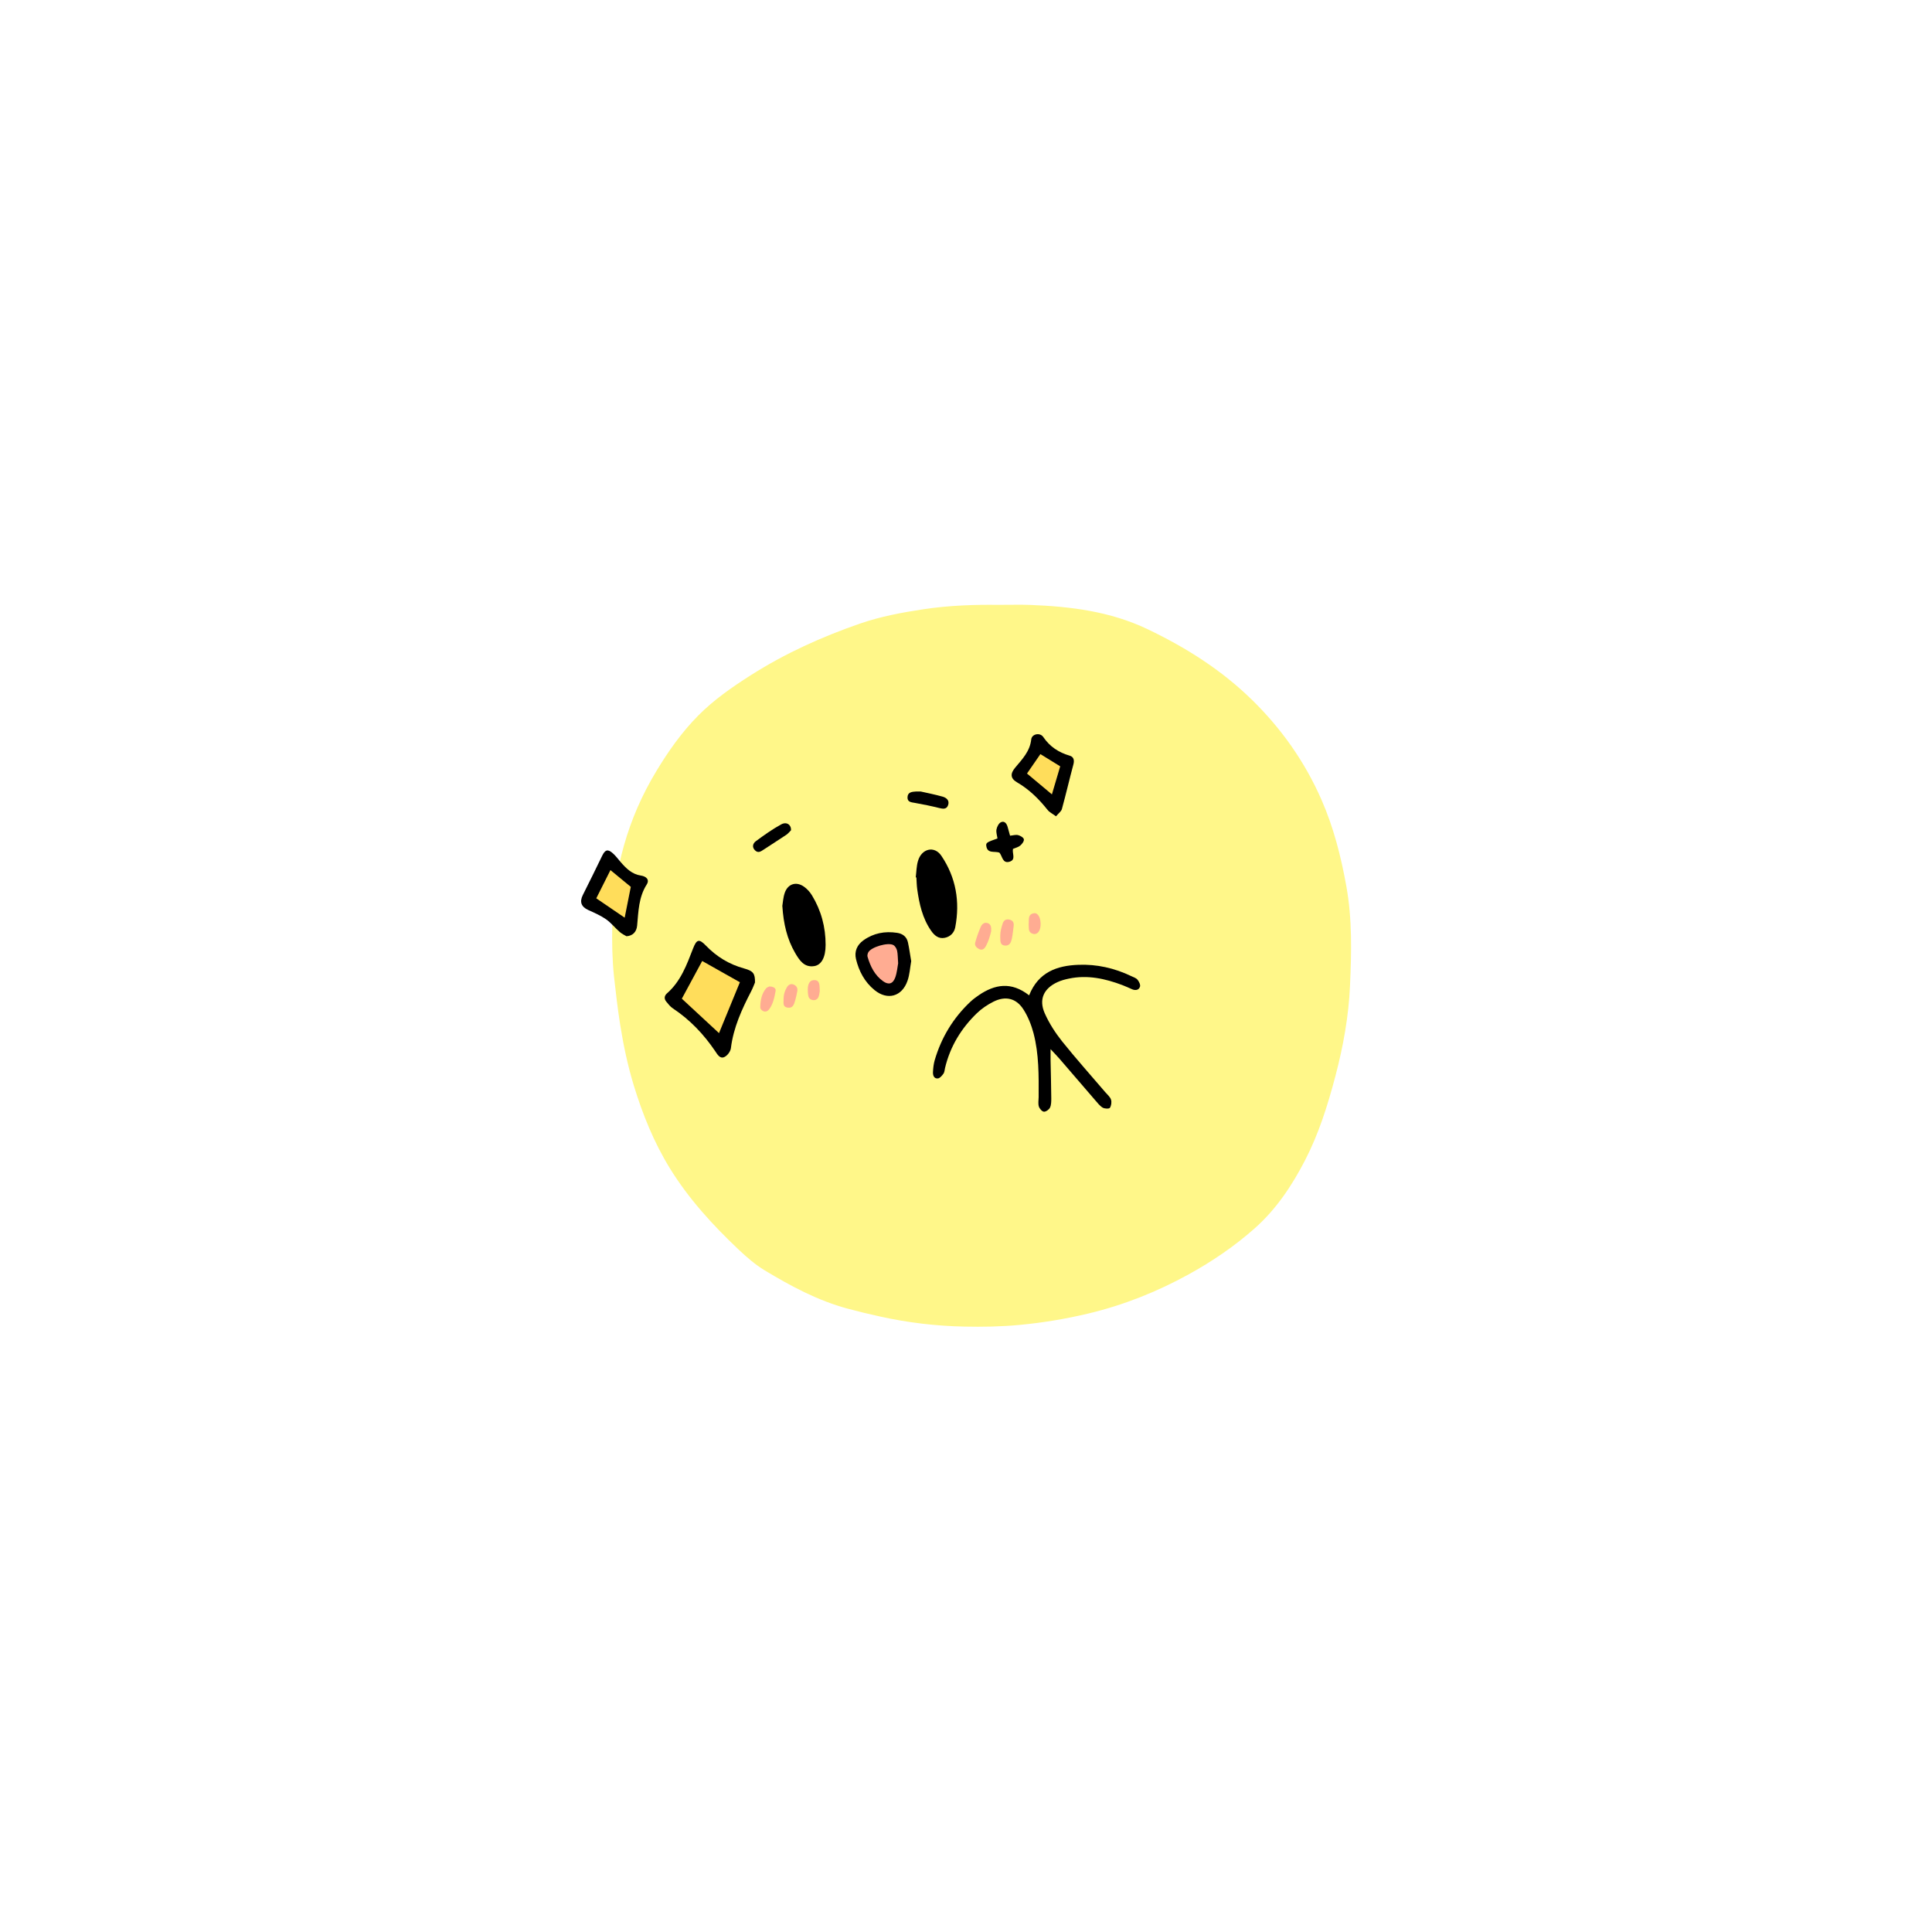
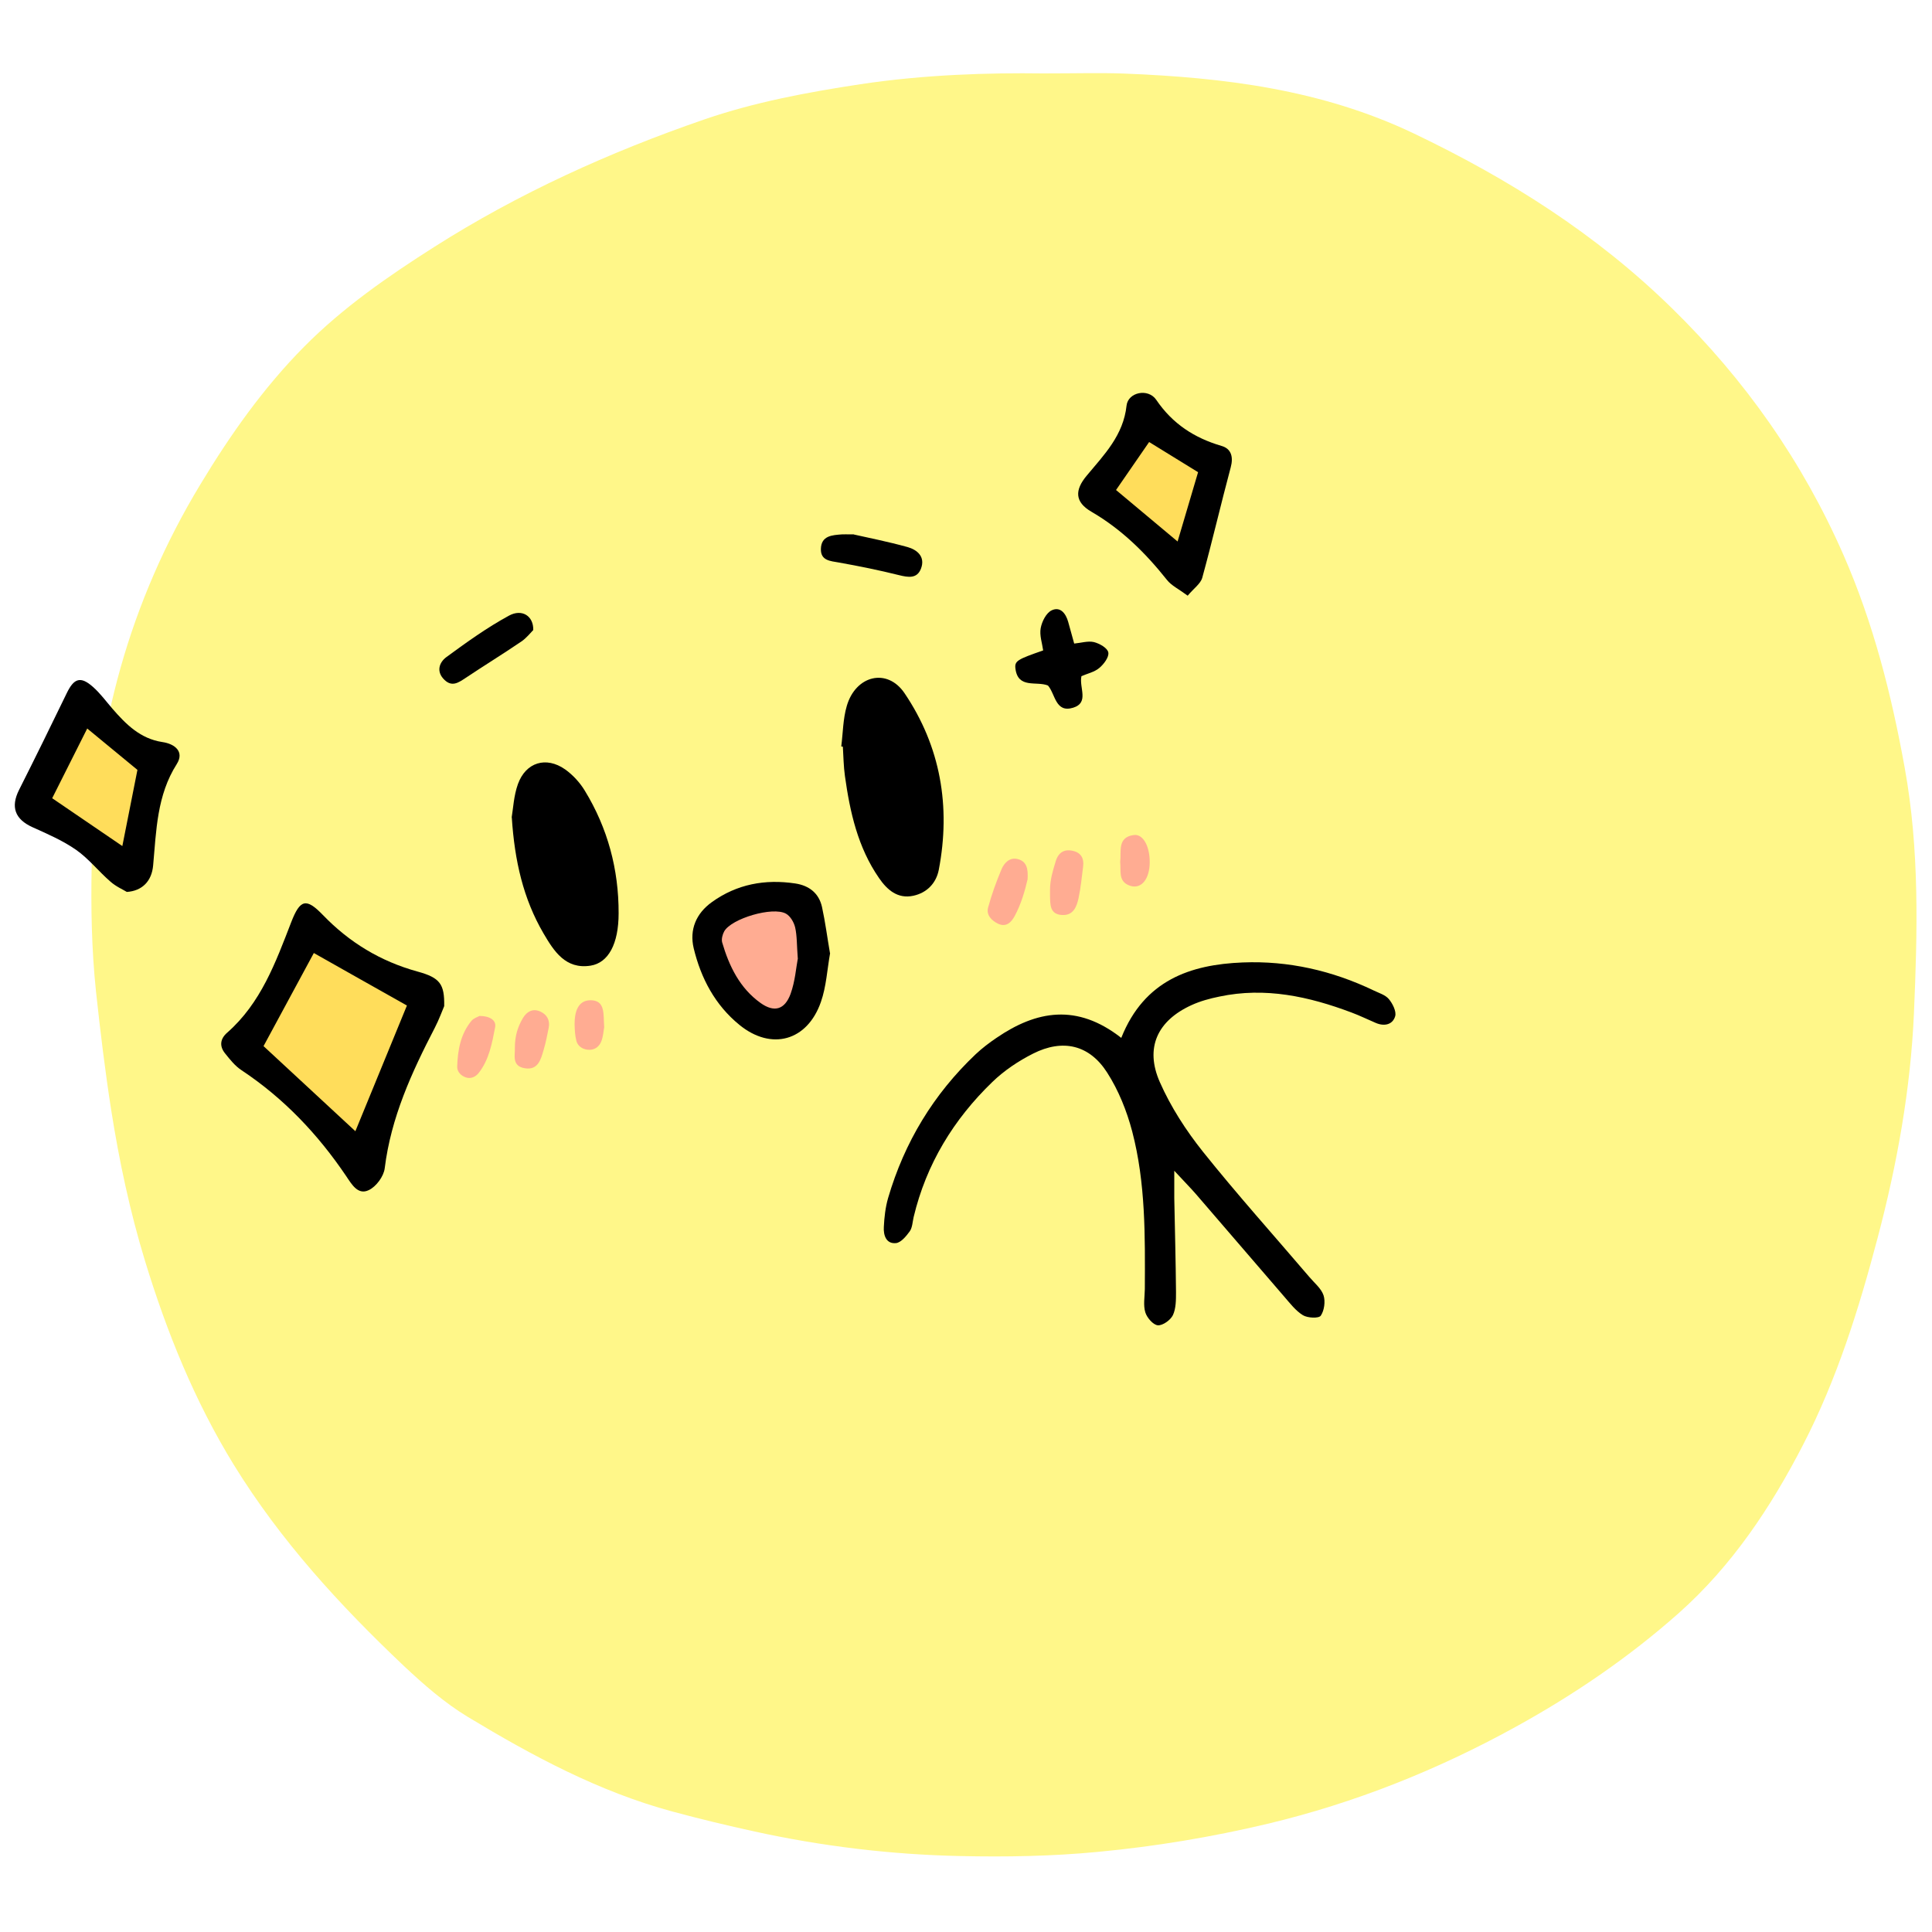
- <svg xmlns="http://www.w3.org/2000/svg" width="500" zoomAndPan="magnify" viewBox="0 0 375 375" height="500" preserveAspectRatio="xMidYMid meet" version="1.0">
+ <svg xmlns="http://www.w3.org/2000/svg" width="500" zoomAndPan="magnify" viewBox="0 0 375 375" height="500" preserveAspectRatio="xMidYMid meet" version="1.2">
  <defs>
-     <clipPath id="5a15319f09">
-       <path d="M 118 117.375 L 262.5 117.375 L 262.5 257.625 L 118 257.625 Z M 118 117.375 " clip-rule="nonzero" />
+     <clipPath id="de51810188">
+       <path d="M 17 14.18 L 372 14.18 L 372 360.68 L 17 360.68 Z M 17 14.18 " />
    </clipPath>
-     <clipPath id="926ca43204">
-       <path d="M 112.5 165 L 126 165 L 126 182 L 112.5 182 Z M 112.5 165 " clip-rule="nonzero" />
+     <clipPath id="f276e64509">
+       <path d="M 2.133 131 L 35 131 L 35 174 L 2.133 174 Z M 2.133 131 " />
    </clipPath>
  </defs>
-   <g clip-path="url(#5a15319f09)">
-     <path fill="#fff789" d="M 193.594 117.402 C 196.254 117.402 198.102 117.348 199.953 117.414 C 207.801 117.723 215.473 118.656 222.73 122.117 C 230.211 125.695 237.055 130.012 243.023 135.852 C 248.785 141.492 253.289 147.91 256.496 155.227 C 258.84 160.566 260.277 166.199 261.316 171.973 C 262.484 178.41 262.32 184.859 262.039 191.277 C 261.781 197.215 260.719 203.125 259.188 208.918 C 257.711 214.508 255.996 219.992 253.344 225.141 C 250.801 230.086 247.734 234.695 243.543 238.414 C 239.629 241.883 235.309 244.824 230.723 247.352 C 224.562 250.742 218.074 253.324 211.25 254.953 C 206.875 255.996 202.43 256.738 197.91 257.164 C 194.297 257.508 190.699 257.566 187.094 257.488 C 181.66 257.375 176.262 256.73 170.941 255.562 C 168.77 255.09 166.613 254.57 164.473 253.992 C 158.699 252.43 153.484 249.625 148.402 246.559 C 146.57 245.449 144.941 244.023 143.371 242.551 C 138.332 237.777 133.676 232.699 130.012 226.75 C 126.926 221.73 124.75 216.34 123.031 210.73 C 121.848 206.848 121 202.855 120.371 198.863 C 119.891 195.781 119.516 192.656 119.176 189.535 C 118.832 186.227 118.773 182.93 118.84 179.645 C 119.07 168.926 121.82 158.891 127.391 149.684 C 129.73 145.801 132.344 142.098 135.543 138.871 C 138.582 135.805 142.129 133.348 145.754 131.043 C 152.395 126.82 159.527 123.594 166.957 121.027 C 170.961 119.648 175.074 118.887 179.25 118.254 C 184.301 117.492 189.34 117.348 193.594 117.402 Z M 193.594 117.402 " fill-opacity="1" fill-rule="nonzero" />
+   <g id="df2b047ce1">
+     <g clip-rule="nonzero" clip-path="url(#de51810188)">
+       <path style=" stroke:none;fill-rule:nonzero;fill:#fff789;fill-opacity:1;" d="M 202.43 14.25 C 209 14.25 213.57 14.109 218.141 14.277 C 237.523 15.039 256.473 17.348 274.402 25.895 C 292.875 34.727 309.781 45.395 324.516 59.82 C 338.754 73.75 349.871 89.605 357.801 107.676 C 363.586 120.863 367.133 134.77 369.703 149.031 C 372.586 164.934 372.18 180.863 371.492 196.719 C 370.848 211.383 368.23 225.977 364.441 240.289 C 360.801 254.098 356.562 267.645 350.016 280.355 C 343.73 292.57 336.16 303.949 325.801 313.141 C 316.137 321.711 305.469 328.973 294.137 335.211 C 278.926 343.59 262.902 349.973 246.043 353.996 C 235.234 356.566 224.262 358.398 213.094 359.449 C 204.168 360.305 195.285 360.449 186.383 360.258 C 172.953 359.973 159.621 358.375 146.48 355.496 C 141.121 354.328 135.789 353.043 130.504 351.613 C 116.242 347.758 103.363 340.828 90.816 333.258 C 86.293 330.52 82.27 326.996 78.387 323.355 C 65.938 311.57 54.438 299.023 45.391 284.332 C 37.77 271.93 32.391 258.621 28.152 244.762 C 25.223 235.168 23.129 225.312 21.582 215.457 C 20.391 207.836 19.461 200.121 18.629 192.41 C 17.773 184.242 17.629 176.102 17.797 167.98 C 18.367 141.508 25.152 116.723 38.914 93.984 C 44.699 84.391 51.152 75.25 59.055 67.273 C 66.555 59.703 75.316 53.629 84.27 47.941 C 100.672 37.512 118.289 29.535 136.645 23.203 C 146.527 19.801 156.691 17.918 167 16.348 C 179.477 14.465 191.93 14.109 202.43 14.25 Z M 202.43 14.25 " />
+     </g>
+     <path style=" stroke:none;fill-rule:nonzero;fill:#ffdd5b;fill-opacity:1;" d="M 49.578 201.621 C 49.508 200.004 49.914 198.359 51.414 197.719 C 55.008 196.195 55.414 192.957 56.055 189.789 C 56.363 188.312 56.484 186.766 56.914 185.312 C 58.148 181.289 59.914 180.719 63.461 183.027 C 67.078 185.387 71.77 185.602 75.008 188.812 C 75.934 189.742 77.223 190.289 78.246 191.125 C 82.195 194.242 82.293 195.289 79.746 199.672 C 75.91 206.242 72.293 212.93 72.508 220.906 C 72.555 222.359 72.008 223.574 70.699 224.191 C 69.055 224.953 67.531 224.266 66.746 222.883 C 63.246 216.789 57.602 212.812 52.602 208.168 C 50.746 206.434 49.484 204.336 49.602 201.645 Z M 49.578 201.621 " />
+     <path style=" stroke:none;fill-rule:nonzero;fill:#ffdd5b;fill-opacity:1;" d="M 28.246 150.387 C 28.008 154.934 27.082 159.387 25.676 163.695 C 24.297 167.957 21.105 168.887 17.844 165.934 C 14.773 163.148 12.035 159.957 9.273 156.84 C 7.25 154.555 7.391 152.078 9.059 149.555 C 11.344 146.078 13.699 142.625 14.582 138.438 C 14.867 137.078 15.844 135.984 17.367 136.102 C 18.582 136.199 19.699 137.223 19.629 138.316 C 19.438 142.008 22.246 143.41 24.699 144.246 C 28.059 145.41 28.508 147.508 28.223 150.387 Z M 28.246 150.387 " />
+     <path style=" stroke:none;fill-rule:nonzero;fill:#ffac92;fill-opacity:1;" d="M 156.004 184.312 C 156.383 187.504 154.859 190.48 155.336 193.812 C 155.766 196.789 150.645 198.41 147.074 196.695 C 142.551 194.527 137.383 184.934 138.027 179.863 C 138.312 177.625 143.098 174.289 145.957 174.34 C 151.836 174.434 155.93 178.48 156.004 184.312 Z M 156.004 184.312 " />
+     <path style=" stroke:none;fill-rule:nonzero;fill:#ffdd5b;fill-opacity:1;" d="M 233.402 96.129 C 233.234 99.199 232.523 103.008 229.379 105.984 C 227.047 108.176 225.785 108.367 223.855 105.723 C 221.832 102.938 219.5 100.559 216.809 98.414 C 214.715 96.77 214.426 94.391 216.07 92.367 C 218.023 89.961 219.449 87.414 220.449 84.512 C 220.949 83.035 221.926 81.797 223.738 81.891 C 225.449 81.984 225.664 83.414 226.07 84.676 C 226.547 86.152 227.211 87.391 229 87.746 C 233.117 88.582 233.523 91.746 233.402 96.152 Z M 233.402 96.129 " />
+     <path style=" stroke:none;fill-rule:nonzero;fill:#ffac92;fill-opacity:1;" d="M 199.453 170.672 C 198.93 172.957 198.191 175.504 196.93 177.84 C 196.262 179.051 195.285 180.027 193.715 179.289 C 192.453 178.672 191.406 177.602 191.785 176.172 C 192.477 173.625 193.383 171.125 194.406 168.695 C 194.93 167.48 195.977 166.363 197.523 166.742 C 199.355 167.195 199.57 168.742 199.453 170.672 Z M 199.453 170.672 " />
+     <path style=" stroke:none;fill-rule:nonzero;fill:#ffac92;fill-opacity:1;" d="M 203.809 172.719 C 203.809 170.789 204.355 169.004 204.906 167.195 C 205.43 165.434 206.594 164.742 208.332 165.172 C 209.855 165.531 210.43 166.672 210.238 168.148 C 209.977 170.195 209.785 172.266 209.355 174.289 C 209 175.957 208.355 177.719 206.168 177.602 C 203.738 177.48 203.855 175.578 203.809 173.863 C 203.809 173.48 203.809 173.102 203.809 172.719 Z M 203.809 172.719 " />
+     <path style=" stroke:none;fill-rule:nonzero;fill:#ffac92;fill-opacity:1;" d="M 93.078 197.195 C 94.957 197.195 96.387 197.957 96.102 199.41 C 95.504 202.504 94.934 205.695 92.91 208.266 C 92.316 209.027 91.363 209.457 90.41 209.121 C 89.504 208.812 88.719 208.051 88.742 207.051 C 88.84 203.836 89.387 200.719 91.504 198.148 C 91.934 197.621 92.742 197.383 93.078 197.195 Z M 93.078 197.195 " />
+     <path style=" stroke:none;fill-rule:nonzero;fill:#ffac92;fill-opacity:1;" d="M 99.934 203.41 C 99.934 201.004 100.527 199.242 101.504 197.598 C 102.242 196.359 103.387 195.695 104.816 196.312 C 106.148 196.887 106.789 198.004 106.504 199.48 C 106.219 200.934 105.934 202.41 105.504 203.836 C 104.98 205.645 104.434 207.719 101.957 207.359 C 99.219 206.98 100.027 204.672 99.934 203.41 Z M 99.934 203.41 " />
+     <path style=" stroke:none;fill-rule:nonzero;fill:#ffac92;fill-opacity:1;" d="M 217.426 167.316 C 217.688 165.316 216.809 162.504 220.07 162.078 C 222 161.816 223.332 164.602 223.141 167.91 C 222.949 171.027 221.238 172.719 219.117 171.84 C 217.023 170.98 217.617 169.055 217.426 167.316 Z M 217.426 167.316 " />
+     <path style=" stroke:none;fill-rule:nonzero;fill:#ffac92;fill-opacity:1;" d="M 117.289 199.289 C 117.148 200.004 117.098 201.172 116.695 202.172 C 116.242 203.266 115.289 203.91 113.98 203.742 C 112.957 203.598 112.148 203.004 111.887 202.074 C 111.602 201.004 111.551 199.859 111.527 198.742 C 111.527 196.504 112.125 194.148 114.625 194.148 C 117.527 194.148 117.098 196.859 117.266 199.289 Z M 117.289 199.289 " />
+     <path style=" stroke:none;fill-rule:nonzero;fill:#000000;fill-opacity:1;" d="M 217.664 201.383 C 222.117 190.289 231 187.219 241.211 186.812 C 250.07 186.457 258.566 188.387 266.613 192.242 C 267.641 192.742 268.879 193.098 269.566 193.91 C 270.305 194.789 271.066 196.312 270.805 197.242 C 270.328 198.883 268.711 199.266 267.043 198.551 C 265.473 197.883 263.926 197.121 262.328 196.527 C 254.043 193.41 245.57 191.551 236.688 193.434 C 234.832 193.812 232.973 194.312 231.262 195.098 C 224.641 198.121 222.188 203.383 225.117 210.027 C 227.238 214.836 230.188 219.406 233.473 223.527 C 240.117 231.836 247.234 239.762 254.141 247.859 C 255.117 249.023 256.449 250.074 256.902 251.43 C 257.281 252.598 257.043 254.383 256.355 255.383 C 255.949 255.93 253.805 255.832 252.902 255.285 C 251.496 254.43 250.402 252.977 249.281 251.691 C 243.57 245.074 237.879 238.43 232.164 231.812 C 231.094 230.574 229.926 229.406 227.926 227.242 C 227.926 229.766 227.926 231.168 227.926 232.574 C 228.047 238.645 228.211 244.738 228.262 250.809 C 228.262 252.309 228.262 253.977 227.664 255.262 C 227.211 256.215 225.688 257.309 224.738 257.238 C 223.832 257.168 222.617 255.762 222.309 254.738 C 221.879 253.336 222.188 251.738 222.211 250.215 C 222.262 239.93 222.379 229.621 219.762 219.621 C 218.715 215.645 217.117 211.645 214.902 208.195 C 211.453 202.789 206.285 201.598 200.523 204.504 C 197.691 205.934 194.906 207.789 192.621 210.004 C 185.098 217.266 179.785 225.953 177.336 236.238 C 177.121 237.168 177.098 238.238 176.598 238.977 C 175.906 239.93 174.883 241.191 173.906 241.285 C 171.977 241.477 171.453 239.715 171.551 238.145 C 171.645 236.262 171.859 234.336 172.383 232.527 C 175.547 221.715 181.191 212.383 189.383 204.621 C 190.621 203.457 192 202.41 193.406 201.457 C 201.168 196.148 209.047 194.719 217.641 201.457 Z M 217.664 201.383 " />
+     <path style=" stroke:none;fill-rule:nonzero;fill:#000000;fill-opacity:1;" d="M 86.219 195.289 C 85.863 196.098 85.242 197.859 84.387 199.504 C 79.91 208.145 75.887 216.906 74.672 226.766 C 74.484 228.336 73.008 230.336 71.578 231 C 69.484 232.027 68.27 229.883 67.199 228.289 C 61.699 220.145 55.078 213.168 46.867 207.719 C 45.629 206.906 44.652 205.672 43.699 204.48 C 42.555 203.074 42.723 201.645 44.078 200.457 C 50.652 194.695 53.508 186.789 56.531 178.98 C 58.246 174.578 59.414 174.219 62.676 177.602 C 67.816 182.934 73.863 186.598 81.031 188.574 C 85.387 189.766 86.293 190.98 86.219 195.266 Z M 68.984 219.551 C 72.434 211.121 75.77 203.004 78.984 195.172 C 72.746 191.672 66.746 188.266 60.914 184.98 C 57.531 191.242 54.246 197.336 51.152 203.051 C 57.199 208.645 63.008 214.051 68.984 219.574 Z M 68.984 219.551 " />
+     <path style=" stroke:none;fill-rule:nonzero;fill:#000000;fill-opacity:1;" d="M 163.289 144.887 C 163.621 142.27 163.621 139.531 164.359 137.031 C 166.074 131.102 172.191 129.555 175.574 134.555 C 182.57 144.91 184.57 156.555 182.215 168.84 C 181.715 171.41 179.93 173.289 177.285 173.863 C 174.238 174.527 172.191 172.719 170.621 170.434 C 166.5 164.48 164.977 157.625 164 150.625 C 163.738 148.746 163.715 146.84 163.598 144.934 L 163.312 144.887 Z M 163.289 144.887 " />
+     <path style=" stroke:none;fill-rule:nonzero;fill:#000000;fill-opacity:1;" d="M 99.316 158.672 C 99.602 156.98 99.719 154.457 100.527 152.195 C 102.055 147.957 106.004 146.746 109.695 149.34 C 111.195 150.41 112.551 151.887 113.504 153.457 C 117.957 160.742 120.098 168.742 120.074 177.266 C 120.074 183.242 118.074 186.887 114.625 187.434 C 109.766 188.195 107.504 184.602 105.48 181.148 C 101.578 174.457 99.887 167.125 99.34 158.672 Z M 99.316 158.672 " />
+     <g clip-rule="nonzero" clip-path="url(#f276e64509)">
+       <path style=" stroke:none;fill-rule:nonzero;fill:#000000;fill-opacity:1;" d="M 24.582 173.102 C 23.891 172.672 22.508 172.078 21.438 171.125 C 19.152 169.148 17.223 166.672 14.773 164.957 C 12.176 163.148 9.199 161.863 6.297 160.555 C 2.891 159.008 2.035 156.625 3.699 153.316 C 6.844 147.078 9.914 140.816 12.961 134.531 C 14.367 131.625 15.652 131.199 18.059 133.34 C 19.461 134.578 20.582 136.125 21.82 137.555 C 24.461 140.602 27.246 143.387 31.508 144.031 C 33.961 144.387 35.816 145.91 34.316 148.293 C 30.438 154.387 30.344 161.195 29.723 167.98 C 29.461 170.98 27.652 172.934 24.582 173.125 Z M 16.938 141.387 C 14.582 146.078 12.297 150.625 10.129 154.934 C 14.746 158.078 19.176 161.102 23.746 164.219 C 24.797 158.98 25.746 154.195 26.676 149.434 C 23.461 146.793 20.27 144.172 16.938 141.41 Z M 16.938 141.387 " />
+     </g>
+     <path style=" stroke:none;fill-rule:nonzero;fill:#000000;fill-opacity:1;" d="M 230.5 115.602 C 228.762 114.316 227.355 113.652 226.5 112.555 C 222.332 107.316 217.688 102.723 211.832 99.32 C 208.594 97.438 208.57 95.129 210.953 92.297 C 214.332 88.246 218.047 84.484 218.664 78.723 C 218.949 76.129 222.855 75.297 224.426 77.605 C 227.594 82.273 231.832 85.012 237.117 86.559 C 238.996 87.105 239.426 88.699 238.879 90.723 C 236.973 97.844 235.309 105.031 233.355 112.152 C 233.023 113.316 231.688 114.223 230.523 115.629 Z M 216.617 95.105 C 220.785 98.582 224.5 101.699 228.57 105.105 C 229.973 100.32 231.262 96.031 232.547 91.652 C 229.164 89.582 226.164 87.723 223.047 85.797 C 220.832 89.008 218.809 91.938 216.641 95.082 Z M 216.617 95.105 " />
+     <path style=" stroke:none;fill-rule:nonzero;fill:#000000;fill-opacity:1;" d="M 161.121 185.004 C 160.551 188.219 160.383 191.504 159.336 194.48 C 156.691 202.074 149.719 203.98 143.527 198.934 C 138.789 195.074 136.051 189.887 134.645 184.051 C 133.789 180.434 135.121 177.289 138.168 175.102 C 143.027 171.602 148.504 170.602 154.359 171.48 C 157.051 171.887 158.953 173.363 159.551 176.051 C 160.191 178.98 160.574 181.98 161.098 185.004 Z M 154.859 186.172 C 154.645 183.387 154.715 181.648 154.336 180.004 C 154.098 179.004 153.406 177.812 152.551 177.34 C 149.98 175.91 141.98 178.289 140.574 180.766 C 140.242 181.363 140.004 182.266 140.168 182.91 C 141.527 187.551 143.598 191.812 147.645 194.695 C 150.266 196.551 152.312 196.004 153.453 192.91 C 154.336 190.457 154.527 187.766 154.836 186.172 Z M 154.859 186.172 " />
+     <path style=" stroke:none;fill-rule:nonzero;fill:#000000;fill-opacity:1;" d="M 209.902 131.27 C 209.43 133.461 211.453 136.387 208.309 137.363 C 204.832 138.438 204.855 134.699 203.406 133.055 C 201.168 132.148 197.594 133.746 197.094 129.77 C 196.906 128.27 197.5 127.984 202.477 126.246 C 202.285 124.84 201.738 123.293 202 121.914 C 202.238 120.629 203.07 118.961 204.141 118.461 C 205.809 117.676 206.879 119.078 207.332 120.699 C 207.691 121.961 208.023 123.223 208.5 124.914 C 209.832 124.793 211.164 124.363 212.309 124.625 C 213.402 124.891 214.953 125.77 215.117 126.625 C 215.309 127.508 214.262 128.914 213.379 129.648 C 212.426 130.461 211.023 130.746 209.902 131.246 Z M 209.902 131.27 " />
+     <path style=" stroke:none;fill-rule:nonzero;fill:#000000;fill-opacity:1;" d="M 103.48 122.316 C 102.957 122.84 102.172 123.863 101.172 124.531 C 97.602 126.961 93.91 129.223 90.316 131.625 C 88.98 132.508 87.742 133.363 86.293 131.984 C 84.625 130.414 85.219 128.602 86.625 127.555 C 90.555 124.676 94.555 121.793 98.816 119.484 C 101.316 118.129 103.578 119.555 103.504 122.293 Z M 103.48 122.316 " />
+     <path style=" stroke:none;fill-rule:nonzero;fill:#000000;fill-opacity:1;" d="M 165.738 103.746 C 168.477 104.367 172.336 105.129 176.121 106.176 C 178.023 106.699 179.645 108.055 178.762 110.367 C 178 112.367 176.285 112.078 174.477 111.629 C 170.645 110.676 166.789 109.891 162.906 109.199 C 161.191 108.891 159.266 108.844 159.336 106.531 C 159.406 103.961 161.527 103.867 163.43 103.723 C 163.812 103.699 164.191 103.723 165.715 103.723 Z M 165.738 103.746 " />
  </g>
-   <path fill="#ffdd5b" d="M 131.707 193.266 C 131.68 192.609 131.844 191.945 132.449 191.684 C 133.906 191.066 134.07 189.754 134.332 188.473 C 134.457 187.875 134.504 187.25 134.676 186.66 C 135.18 185.031 135.891 184.801 137.328 185.734 C 138.793 186.691 140.691 186.777 142.004 188.078 C 142.379 188.453 142.898 188.676 143.312 189.012 C 144.914 190.277 144.953 190.699 143.922 192.473 C 142.371 195.133 140.902 197.844 140.992 201.07 C 141.012 201.66 140.789 202.152 140.258 202.402 C 139.594 202.711 138.977 202.43 138.66 201.871 C 137.242 199.406 134.957 197.793 132.934 195.914 C 132.18 195.211 131.668 194.363 131.719 193.273 Z M 131.707 193.266 " fill-opacity="1" fill-rule="nonzero" />
-   <path fill="#ffdd5b" d="M 123.07 172.52 C 122.977 174.363 122.598 176.164 122.031 177.91 C 121.473 179.633 120.18 180.012 118.859 178.816 C 117.617 177.688 116.508 176.395 115.391 175.133 C 114.57 174.207 114.629 173.207 115.301 172.184 C 116.227 170.777 117.184 169.379 117.539 167.684 C 117.656 167.133 118.051 166.688 118.668 166.738 C 119.16 166.777 119.609 167.191 119.582 167.633 C 119.504 169.129 120.645 169.695 121.637 170.035 C 122.996 170.508 123.18 171.355 123.062 172.52 Z M 123.07 172.52 " fill-opacity="1" fill-rule="nonzero" />
-   <path fill="#ffac92" d="M 174.797 186.258 C 174.949 187.547 174.332 188.754 174.527 190.102 C 174.699 191.309 172.625 191.965 171.18 191.27 C 169.348 190.391 167.258 186.508 167.52 184.453 C 167.633 183.547 169.57 182.199 170.727 182.219 C 173.109 182.258 174.766 183.895 174.797 186.258 Z M 174.797 186.258 " fill-opacity="1" fill-rule="nonzero" />
-   <path fill="#ffdd5b" d="M 206.133 150.555 C 206.066 151.797 205.777 153.34 204.504 154.543 C 203.559 155.43 203.047 155.508 202.266 154.438 C 201.449 153.309 200.504 152.348 199.414 151.477 C 198.566 150.812 198.449 149.848 199.113 149.031 C 199.906 148.055 200.484 147.023 200.891 145.848 C 201.09 145.25 201.488 144.75 202.219 144.789 C 202.914 144.828 203 145.406 203.164 145.918 C 203.355 146.516 203.625 147.016 204.348 147.16 C 206.016 147.496 206.18 148.781 206.133 150.562 Z M 206.133 150.555 " fill-opacity="1" fill-rule="nonzero" />
-   <path fill="#ffac92" d="M 192.387 180.734 C 192.176 181.66 191.875 182.691 191.367 183.633 C 191.094 184.125 190.699 184.523 190.062 184.223 C 189.555 183.973 189.129 183.539 189.285 182.961 C 189.562 181.93 189.93 180.918 190.344 179.934 C 190.555 179.441 190.98 178.988 191.605 179.145 C 192.348 179.324 192.434 179.953 192.387 180.734 Z M 192.387 180.734 " fill-opacity="1" fill-rule="nonzero" />
-   <path fill="#ffac92" d="M 194.152 181.562 C 194.152 180.781 194.371 180.059 194.594 179.324 C 194.805 178.613 195.277 178.332 195.984 178.508 C 196.598 178.652 196.832 179.113 196.754 179.711 C 196.648 180.539 196.57 181.379 196.398 182.199 C 196.254 182.875 195.992 183.586 195.105 183.539 C 194.121 183.488 194.172 182.719 194.152 182.023 C 194.152 181.871 194.152 181.715 194.152 181.562 Z M 194.152 181.562 " fill-opacity="1" fill-rule="nonzero" />
-   <path fill="#ffac92" d="M 149.32 191.473 C 150.082 191.473 150.66 191.781 150.543 192.367 C 150.301 193.621 150.07 194.914 149.25 195.953 C 149.012 196.262 148.625 196.434 148.238 196.301 C 147.875 196.176 147.555 195.867 147.566 195.461 C 147.602 194.16 147.824 192.898 148.684 191.855 C 148.855 191.645 149.184 191.547 149.32 191.473 Z M 149.32 191.473 " fill-opacity="1" fill-rule="nonzero" />
-   <path fill="#ffac92" d="M 152.094 193.988 C 152.094 193.012 152.336 192.301 152.73 191.637 C 153.031 191.133 153.492 190.863 154.07 191.113 C 154.609 191.348 154.871 191.801 154.754 192.398 C 154.641 192.984 154.523 193.582 154.352 194.16 C 154.141 194.895 153.918 195.73 152.914 195.586 C 151.805 195.434 152.133 194.496 152.094 193.988 Z M 152.094 193.988 " fill-opacity="1" fill-rule="nonzero" />
-   <path fill="#ffac92" d="M 199.664 179.375 C 199.77 178.566 199.414 177.426 200.734 177.254 C 201.516 177.148 202.055 178.273 201.977 179.613 C 201.902 180.879 201.207 181.562 200.348 181.207 C 199.5 180.859 199.742 180.078 199.664 179.375 Z M 199.664 179.375 " fill-opacity="1" fill-rule="nonzero" />
-   <path fill="#ffac92" d="M 159.121 192.32 C 159.062 192.609 159.047 193.082 158.883 193.484 C 158.699 193.93 158.312 194.191 157.781 194.121 C 157.367 194.062 157.039 193.824 156.934 193.449 C 156.82 193.012 156.801 192.551 156.789 192.098 C 156.789 191.191 157.031 190.238 158.043 190.238 C 159.219 190.238 159.047 191.336 159.113 192.32 Z M 159.121 192.32 " fill-opacity="1" fill-rule="nonzero" />
-   <path fill="#000000" d="M 199.762 193.168 C 201.562 188.676 205.16 187.434 209.293 187.27 C 212.879 187.125 216.32 187.906 219.578 189.465 C 219.992 189.668 220.496 189.812 220.773 190.141 C 221.074 190.496 221.383 191.113 221.277 191.492 C 221.082 192.156 220.426 192.309 219.754 192.02 C 219.117 191.75 218.488 191.441 217.844 191.203 C 214.488 189.938 211.059 189.188 207.461 189.949 C 206.711 190.102 205.961 190.305 205.266 190.625 C 202.586 191.848 201.594 193.977 202.777 196.668 C 203.637 198.613 204.832 200.465 206.16 202.133 C 208.852 205.496 211.734 208.707 214.527 211.984 C 214.922 212.457 215.465 212.879 215.645 213.43 C 215.801 213.902 215.703 214.625 215.426 215.031 C 215.262 215.25 214.395 215.211 214.027 214.992 C 213.457 214.645 213.016 214.055 212.562 213.535 C 210.25 210.855 207.945 208.168 205.633 205.488 C 205.199 204.984 204.727 204.512 203.914 203.637 C 203.914 204.656 203.914 205.227 203.914 205.797 C 203.965 208.254 204.031 210.723 204.051 213.18 C 204.051 213.785 204.051 214.461 203.809 214.98 C 203.625 215.367 203.008 215.809 202.625 215.781 C 202.258 215.754 201.766 215.184 201.641 214.77 C 201.469 214.199 201.594 213.555 201.602 212.938 C 201.621 208.773 201.668 204.602 200.609 200.551 C 200.184 198.941 199.539 197.324 198.645 195.926 C 197.246 193.738 195.152 193.254 192.82 194.43 C 191.672 195.008 190.547 195.762 189.621 196.656 C 186.574 199.598 184.426 203.117 183.434 207.281 C 183.344 207.656 183.336 208.09 183.133 208.387 C 182.855 208.773 182.438 209.285 182.043 209.324 C 181.262 209.398 181.051 208.688 181.09 208.051 C 181.129 207.289 181.215 206.508 181.426 205.777 C 182.711 201.398 184.992 197.621 188.309 194.48 C 188.812 194.008 189.371 193.582 189.938 193.195 C 193.082 191.047 196.273 190.469 199.75 193.195 Z M 199.762 193.168 " fill-opacity="1" fill-rule="nonzero" />
-   <path fill="#000000" d="M 146.543 190.699 C 146.398 191.027 146.148 191.742 145.801 192.406 C 143.988 195.906 142.359 199.453 141.867 203.441 C 141.793 204.078 141.195 204.891 140.613 205.16 C 139.766 205.574 139.273 204.707 138.84 204.059 C 136.613 200.762 133.934 197.938 130.609 195.73 C 130.109 195.402 129.715 194.902 129.328 194.422 C 128.863 193.852 128.934 193.273 129.48 192.793 C 132.141 190.461 133.301 187.258 134.523 184.098 C 135.219 182.312 135.688 182.168 137.012 183.539 C 139.094 185.699 141.539 187.184 144.441 187.98 C 146.207 188.465 146.57 188.957 146.543 190.691 Z M 139.562 200.523 C 140.961 197.109 142.312 193.824 143.613 190.652 C 141.086 189.234 138.66 187.855 136.297 186.527 C 134.93 189.062 133.598 191.527 132.344 193.844 C 134.793 196.109 137.145 198.297 139.562 200.531 Z M 139.562 200.523 " fill-opacity="1" fill-rule="nonzero" />
-   <path fill="#000000" d="M 177.746 170.293 C 177.879 169.234 177.879 168.125 178.18 167.113 C 178.871 164.715 181.352 164.086 182.719 166.109 C 185.555 170.305 186.363 175.016 185.41 179.992 C 185.207 181.031 184.484 181.793 183.414 182.023 C 182.18 182.293 181.352 181.562 180.715 180.637 C 179.047 178.227 178.43 175.449 178.035 172.617 C 177.93 171.855 177.918 171.086 177.871 170.312 L 177.754 170.293 Z M 177.746 170.293 " fill-opacity="1" fill-rule="nonzero" />
-   <path fill="#000000" d="M 151.844 175.875 C 151.961 175.191 152.008 174.168 152.336 173.254 C 152.953 171.539 154.555 171.047 156.047 172.098 C 156.656 172.531 157.203 173.129 157.59 173.766 C 159.391 176.715 160.258 179.953 160.25 183.402 C 160.25 185.824 159.441 187.297 158.043 187.52 C 156.078 187.828 155.16 186.371 154.34 184.973 C 152.762 182.266 152.074 179.297 151.855 175.875 Z M 151.844 175.875 " fill-opacity="1" fill-rule="nonzero" />
-   <g clip-path="url(#926ca43204)">
-     <path fill="#000000" d="M 121.586 181.715 C 121.309 181.543 120.75 181.301 120.316 180.918 C 119.391 180.117 118.609 179.113 117.617 178.418 C 116.566 177.688 115.359 177.168 114.184 176.637 C 112.805 176.012 112.461 175.047 113.133 173.707 C 114.406 171.18 115.648 168.645 116.883 166.102 C 117.453 164.926 117.973 164.75 118.945 165.617 C 119.516 166.121 119.969 166.746 120.469 167.324 C 121.539 168.559 122.668 169.688 124.391 169.945 C 125.387 170.09 126.137 170.707 125.531 171.672 C 123.957 174.141 123.922 176.898 123.668 179.645 C 123.562 180.859 122.832 181.648 121.586 181.727 Z M 118.492 168.879 C 117.539 170.777 116.613 172.617 115.738 174.363 C 117.605 175.633 119.398 176.859 121.25 178.121 C 121.676 176 122.059 174.062 122.438 172.137 C 121.133 171.066 119.844 170.004 118.492 168.887 Z M 118.492 168.879 " fill-opacity="1" fill-rule="nonzero" />
-   </g>
-   <path fill="#000000" d="M 204.957 158.438 C 204.254 157.918 203.684 157.648 203.336 157.203 C 201.648 155.082 199.77 153.223 197.398 151.844 C 196.09 151.082 196.078 150.148 197.043 149 C 198.41 147.363 199.914 145.84 200.164 143.508 C 200.281 142.457 201.863 142.117 202.5 143.055 C 203.781 144.941 205.496 146.051 207.637 146.68 C 208.398 146.898 208.57 147.547 208.348 148.363 C 207.578 151.246 206.902 154.156 206.113 157.039 C 205.977 157.512 205.438 157.879 204.965 158.449 Z M 199.336 150.137 C 201.023 151.547 202.527 152.809 204.176 154.188 C 204.746 152.25 205.266 150.516 205.785 148.742 C 204.418 147.902 203.203 147.152 201.941 146.371 C 201.043 147.672 200.223 148.855 199.348 150.129 Z M 199.336 150.137 " fill-opacity="1" fill-rule="nonzero" />
-   <path fill="#000000" d="M 176.867 186.535 C 176.637 187.836 176.57 189.168 176.145 190.371 C 175.074 193.449 172.25 194.219 169.746 192.176 C 167.828 190.613 166.719 188.512 166.148 186.152 C 165.801 184.684 166.344 183.414 167.574 182.527 C 169.543 181.109 171.758 180.703 174.129 181.062 C 175.219 181.227 175.992 181.824 176.23 182.91 C 176.492 184.098 176.645 185.312 176.859 186.535 Z M 174.332 187.008 C 174.246 185.879 174.273 185.176 174.121 184.512 C 174.023 184.105 173.746 183.625 173.398 183.434 C 172.355 182.855 169.117 183.816 168.551 184.82 C 168.414 185.062 168.316 185.426 168.387 185.688 C 168.934 187.566 169.773 189.293 171.414 190.461 C 172.473 191.211 173.301 190.988 173.766 189.734 C 174.121 188.742 174.199 187.652 174.324 187.008 Z M 174.332 187.008 " fill-opacity="1" fill-rule="nonzero" />
-   <path fill="#000000" d="M 196.617 164.781 C 196.426 165.668 197.246 166.852 195.973 167.25 C 194.566 167.684 194.574 166.168 193.988 165.504 C 193.082 165.137 191.637 165.781 191.434 164.172 C 191.355 163.566 191.598 163.449 193.609 162.746 C 193.535 162.18 193.312 161.551 193.418 160.992 C 193.516 160.473 193.852 159.797 194.285 159.594 C 194.961 159.277 195.395 159.844 195.578 160.5 C 195.723 161.012 195.855 161.523 196.051 162.207 C 196.59 162.16 197.129 161.984 197.594 162.09 C 198.035 162.195 198.664 162.555 198.73 162.902 C 198.809 163.258 198.383 163.828 198.027 164.125 C 197.641 164.453 197.07 164.57 196.617 164.77 Z M 196.617 164.781 " fill-opacity="1" fill-rule="nonzero" />
-   <path fill="#000000" d="M 153.531 161.156 C 153.32 161.367 153 161.781 152.598 162.051 C 151.152 163.035 149.656 163.953 148.199 164.926 C 147.66 165.281 147.16 165.629 146.57 165.07 C 145.898 164.434 146.137 163.699 146.707 163.277 C 148.297 162.109 149.918 160.945 151.641 160.008 C 152.656 159.461 153.57 160.039 153.543 161.148 Z M 153.531 161.156 " fill-opacity="1" fill-rule="nonzero" />
-   <path fill="#000000" d="M 178.738 153.637 C 179.848 153.887 181.406 154.195 182.941 154.621 C 183.711 154.832 184.367 155.383 184.012 156.316 C 183.703 157.125 183.008 157.012 182.277 156.828 C 180.723 156.441 179.16 156.125 177.59 155.844 C 176.898 155.719 176.117 155.699 176.145 154.766 C 176.176 153.723 177.031 153.688 177.805 153.629 C 177.957 153.617 178.113 153.629 178.727 153.629 Z M 178.738 153.637 " fill-opacity="1" fill-rule="nonzero" />
</svg>
